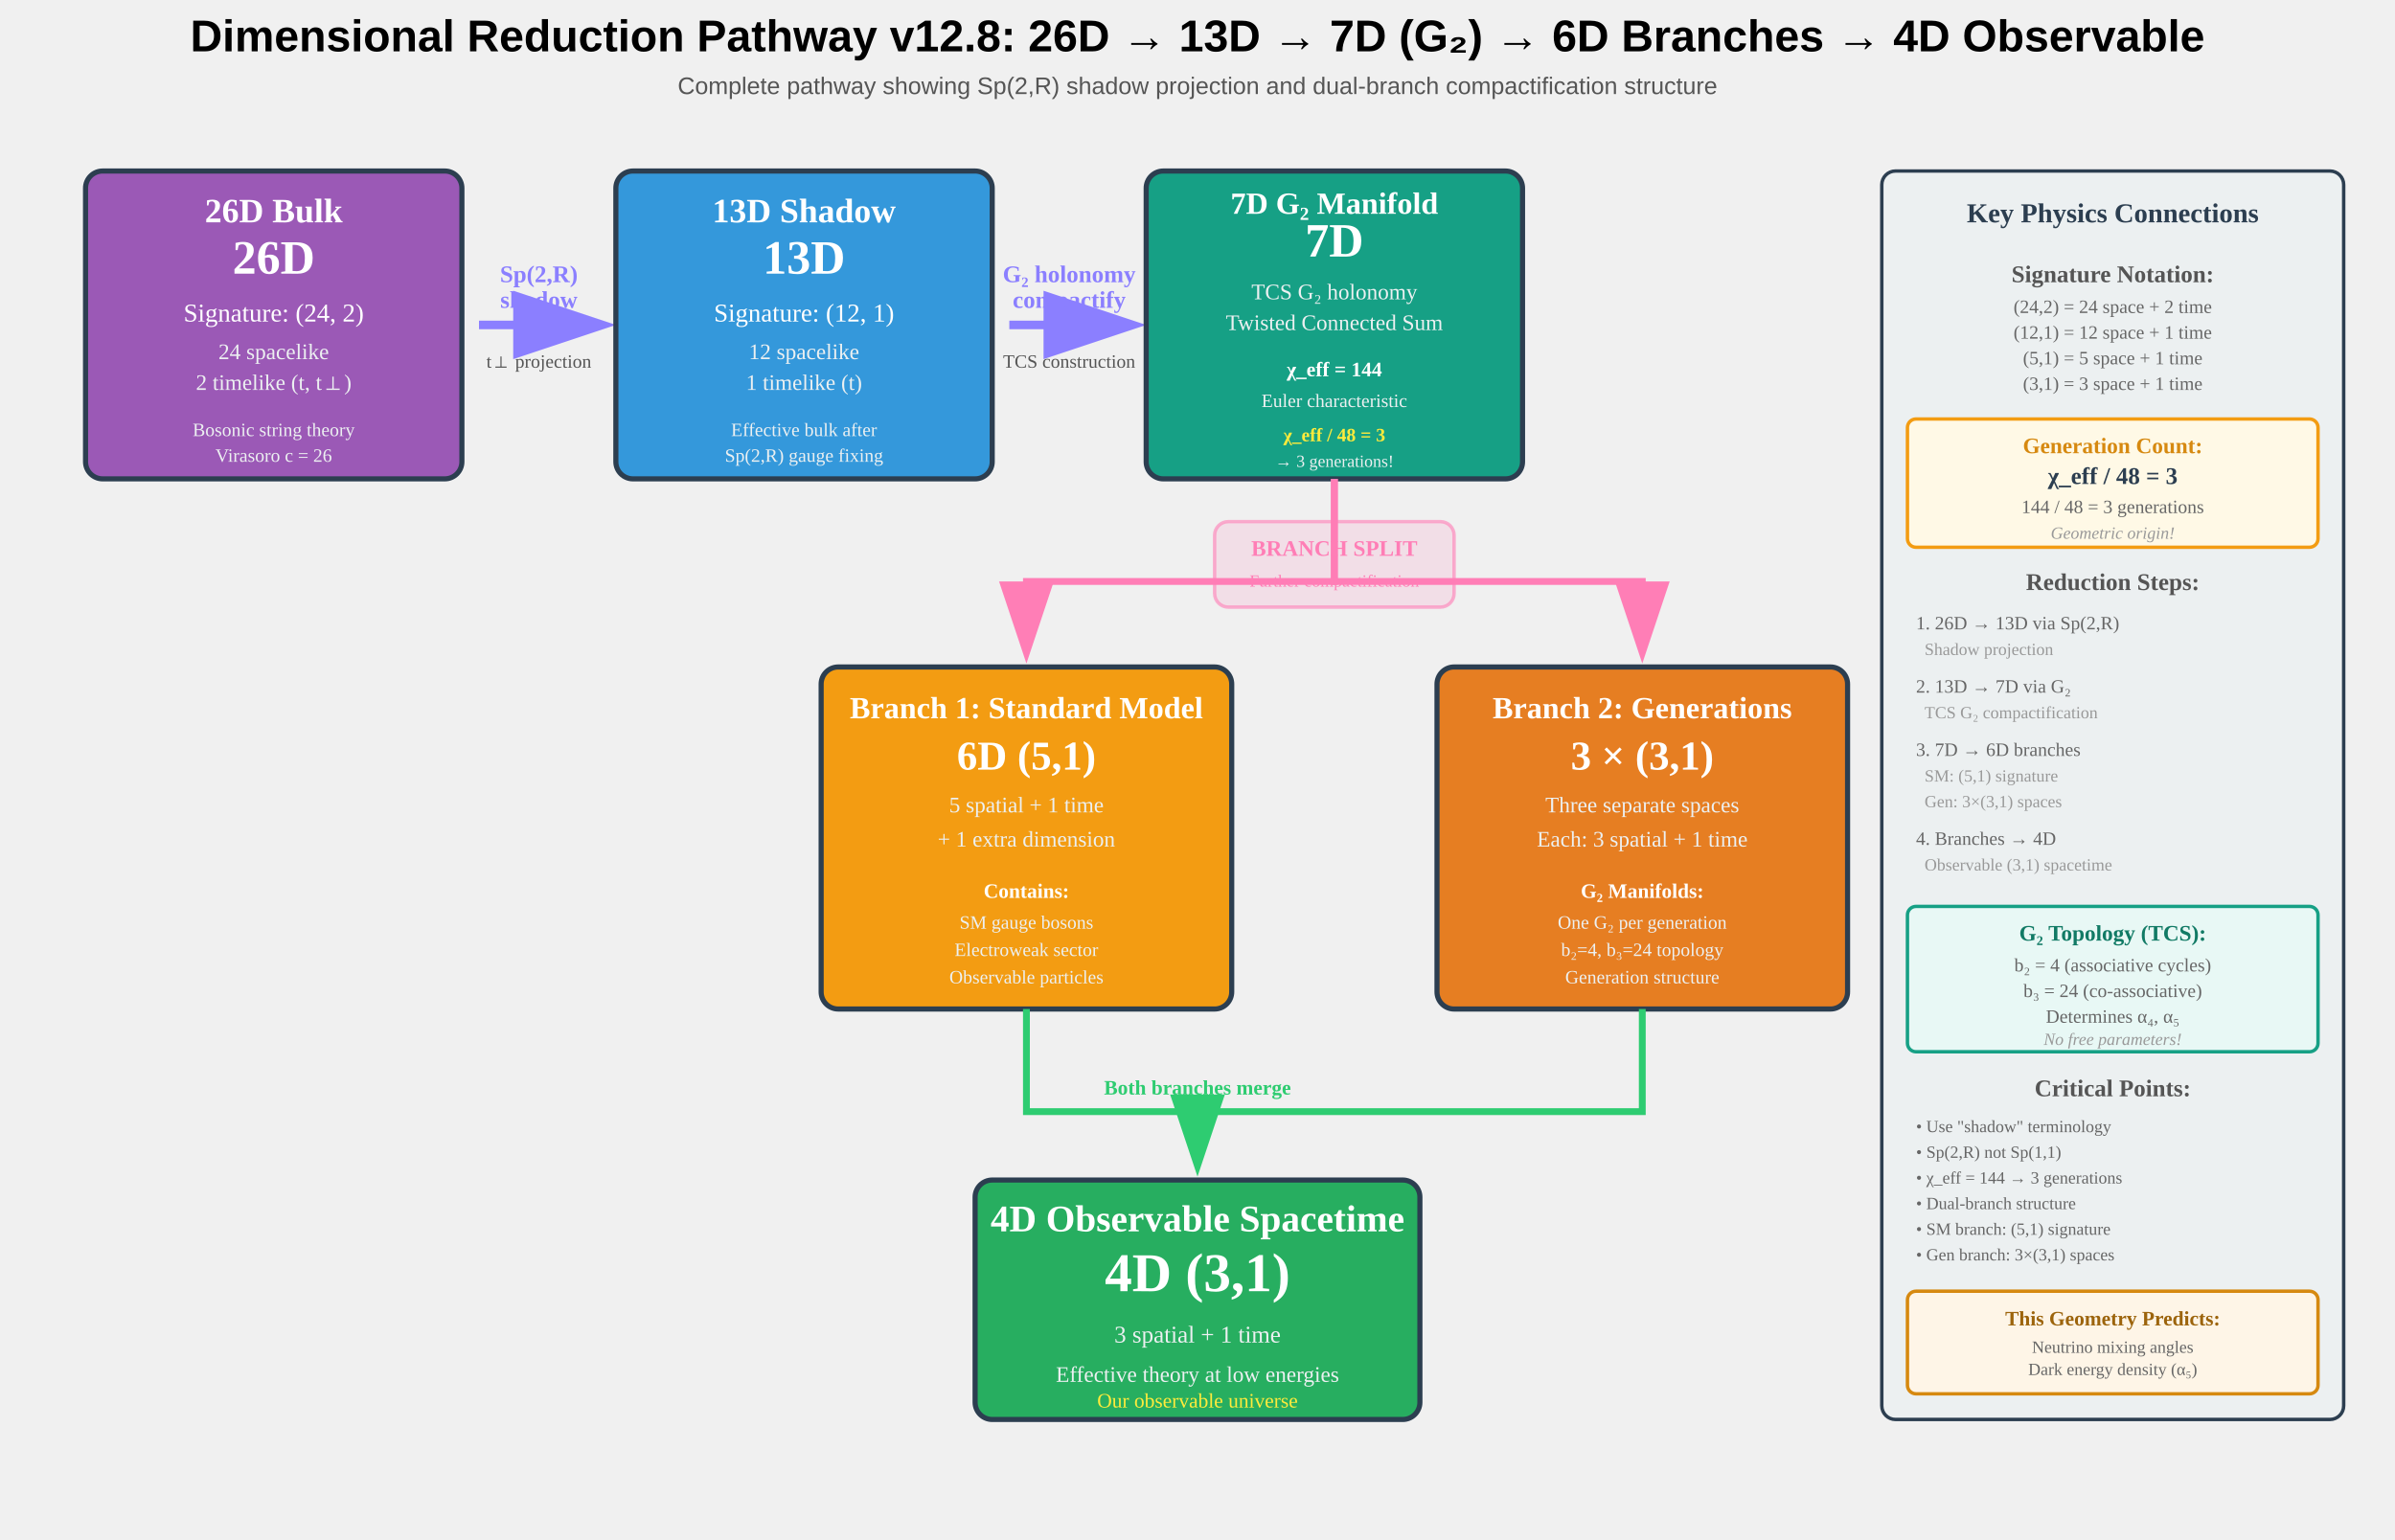
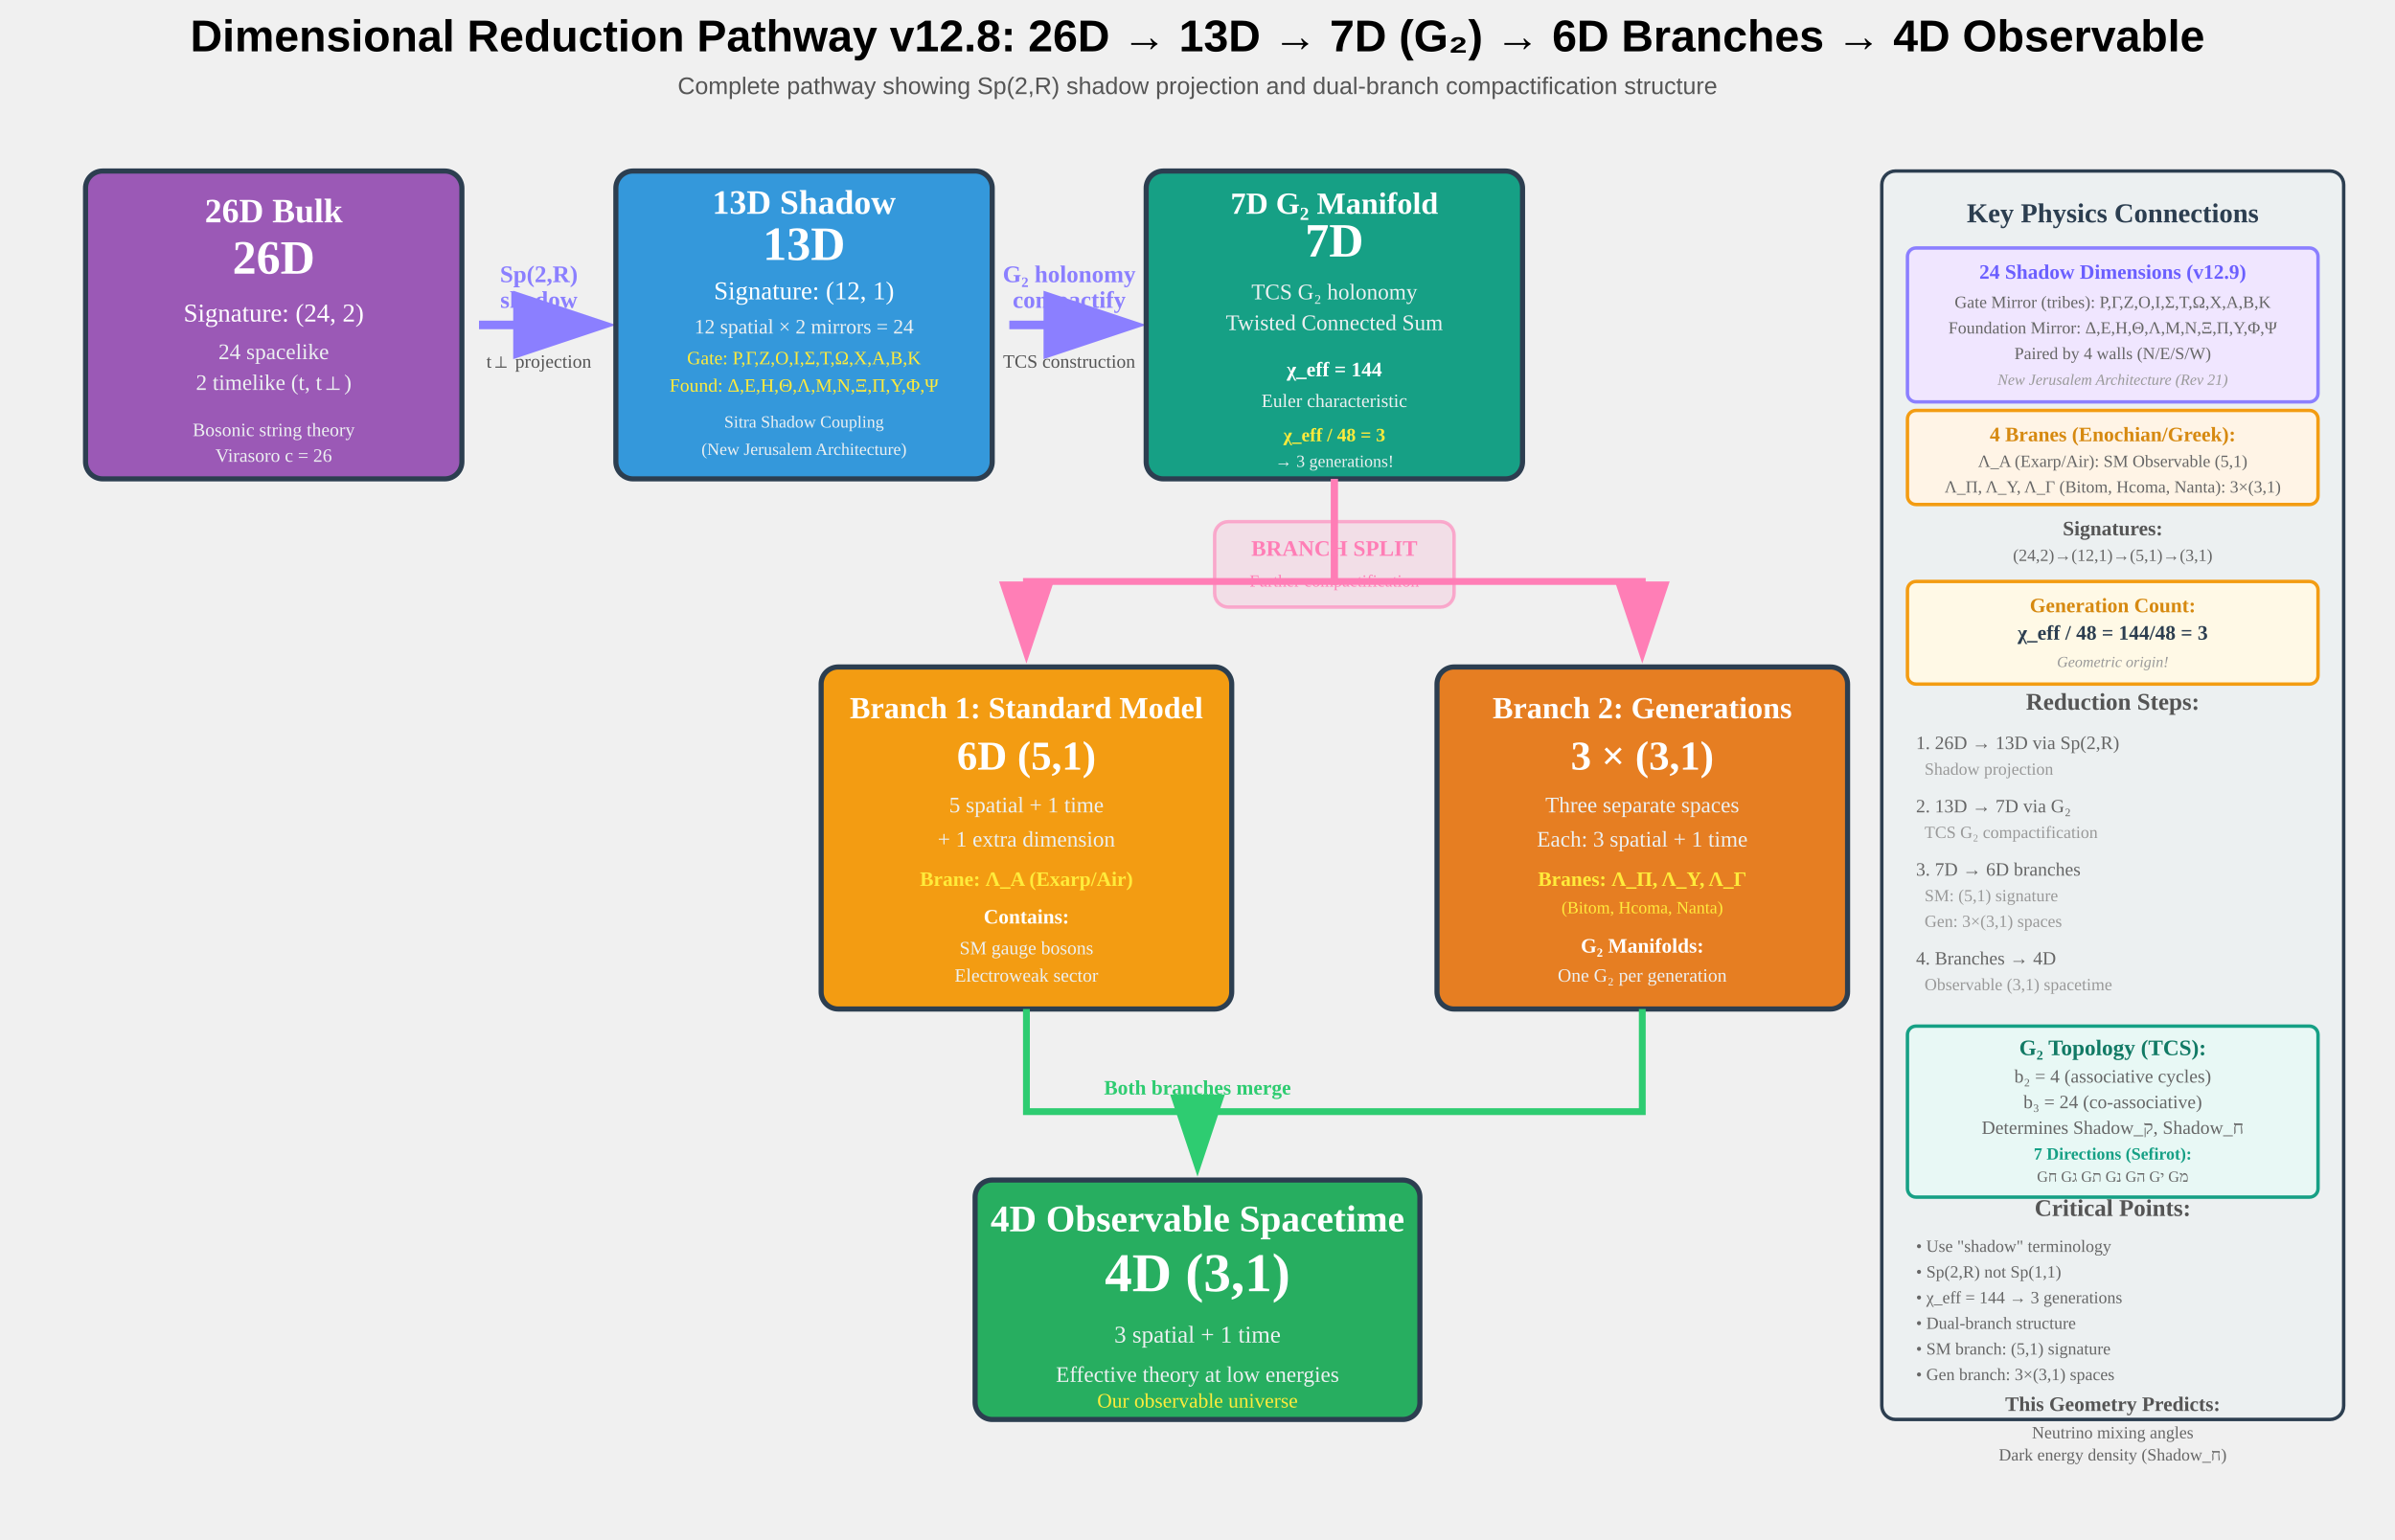
<svg xmlns="http://www.w3.org/2000/svg" width="1400" height="900">
  <text x="700" y="30" font-size="26" font-weight="bold" text-anchor="middle" font-family="Arial, sans-serif">
    Dimensional Reduction Pathway v12.8: 26D → 13D → 7D (G₂) → 6D Branches → 4D Observable
  </text>
  <text x="700" y="55" font-size="14" text-anchor="middle" font-family="Arial, sans-serif" fill="#555">
    Complete pathway showing Sp(2,R) shadow projection and dual-branch compactification structure
  </text>
  <g id="stage1">
    <rect x="50" y="100" width="220" height="180" fill="#9b59b6" stroke="#2c3e50" stroke-width="3" rx="10" />
    <text x="160" y="130" font-size="20" font-weight="bold" text-anchor="middle" fill="white">26D Bulk</text>
    <text x="160" y="160" font-size="28" font-weight="bold" text-anchor="middle" fill="white">26D</text>
    <text x="160" y="188" font-size="15" text-anchor="middle" fill="white">Signature: (24, 2)</text>
    <text x="160" y="210" font-size="13" text-anchor="middle" fill="#ecf0f1">24 spacelike</text>
    <text x="160" y="228" font-size="13" text-anchor="middle" fill="#ecf0f1">2 timelike (t, t⊥)</text>
    <text x="160" y="255" font-size="11" text-anchor="middle" fill="#ecf0f1">Bosonic string theory</text>
    <text x="160" y="270" font-size="11" text-anchor="middle" fill="#ecf0f1">Virasoro c = 26</text>
  </g>
  <g id="arrow1">
    <path d="M 280 190 L 350 190" stroke="#8b7fff" stroke-width="5" fill="none" marker-end="url(#arrowhead1)" />
    <text x="315" y="165" font-size="14" font-weight="bold" text-anchor="middle" fill="#8b7fff">Sp(2,R)</text>
    <text x="315" y="180" font-size="14" font-weight="bold" text-anchor="middle" fill="#8b7fff">shadow</text>
    <text x="315" y="215" font-size="11" text-anchor="middle" fill="#555">t⊥ projection</text>
  </g>
  <g id="stage2">
    <rect x="360" y="100" width="220" height="180" fill="#3498db" stroke="#2c3e50" stroke-width="3" rx="10" />
-     <text x="470" y="130" font-size="20" font-weight="bold" text-anchor="middle" fill="white">13D Shadow</text>
-     <text x="470" y="160" font-size="28" font-weight="bold" text-anchor="middle" fill="white">13D</text>
-     <text x="470" y="188" font-size="15" text-anchor="middle" fill="white">Signature: (12, 1)</text>
-     <text x="470" y="210" font-size="13" text-anchor="middle" fill="#ecf0f1">12 spacelike</text>
-     <text x="470" y="228" font-size="13" text-anchor="middle" fill="#ecf0f1">1 timelike (t)</text>
-     <text x="470" y="255" font-size="11" text-anchor="middle" fill="#ecf0f1">Effective bulk after</text>
-     <text x="470" y="270" font-size="11" text-anchor="middle" fill="#ecf0f1">Sp(2,R) gauge fixing</text>
+     <text x="470" y="125" font-size="20" font-weight="bold" text-anchor="middle" fill="white">13D Shadow</text>
+     <text x="470" y="152" font-size="28" font-weight="bold" text-anchor="middle" fill="white">13D</text>
+     <text x="470" y="175" font-size="15" text-anchor="middle" fill="white">Signature: (12, 1)</text>
+     <text x="470" y="195" font-size="12" text-anchor="middle" fill="#ecf0f1">12 spatial × 2 mirrors = 24</text>
+     <text x="470" y="213" font-size="11" text-anchor="middle" fill="#ffeb3b">Gate: Ρ,Γ,Ζ,Ο,Ι,Σ,Τ,Ω,Χ,Α,Β,Κ</text>
+     <text x="470" y="229" font-size="11" text-anchor="middle" fill="#ffeb3b">Found: Δ,Ε,Η,Θ,Λ,Μ,Ν,Ξ,Π,Υ,Φ,Ψ</text>
+     <text x="470" y="250" font-size="10" text-anchor="middle" fill="#ecf0f1">Sitra Shadow Coupling</text>
+     <text x="470" y="266" font-size="10" text-anchor="middle" fill="#ecf0f1">(New Jerusalem Architecture)</text>
  </g>
  <g id="arrow2">
    <path d="M 590 190 L 660 190" stroke="#8b7fff" stroke-width="5" fill="none" marker-end="url(#arrowhead1)" />
    <text x="625" y="165" font-size="14" font-weight="bold" text-anchor="middle" fill="#8b7fff">G₂ holonomy</text>
    <text x="625" y="180" font-size="14" font-weight="bold" text-anchor="middle" fill="#8b7fff">compactify</text>
    <text x="625" y="215" font-size="11" text-anchor="middle" fill="#555">TCS construction</text>
  </g>
  <g id="stage3">
    <rect x="670" y="100" width="220" height="180" fill="#16a085" stroke="#2c3e50" stroke-width="3" rx="10" />
    <text x="780" y="125" font-size="18" font-weight="bold" text-anchor="middle" fill="white">7D G₂ Manifold</text>
    <text x="780" y="150" font-size="28" font-weight="bold" text-anchor="middle" fill="white">7D</text>
    <text x="780" y="175" font-size="13" text-anchor="middle" fill="#ecf0f1">TCS G₂ holonomy</text>
    <text x="780" y="193" font-size="13" text-anchor="middle" fill="#ecf0f1">Twisted Connected Sum</text>
    <text x="780" y="220" font-size="12" font-weight="bold" text-anchor="middle" fill="white">χ_eff = 144</text>
    <text x="780" y="238" font-size="11" text-anchor="middle" fill="#ecf0f1">Euler characteristic</text>
    <text x="780" y="258" font-size="11" font-weight="bold" text-anchor="middle" fill="#ffeb3b">χ_eff / 48 = 3</text>
    <text x="780" y="273" font-size="10" text-anchor="middle" fill="#ecf0f1">→ 3 generations!</text>
  </g>
  <g id="arrow3">
    <path d="M 780 280 L 780 340 L 600 340 L 600 380" stroke="#ff7eb6" stroke-width="4" fill="none" marker-end="url(#arrowhead2)" />
    <path d="M 780 280 L 780 340 L 960 340 L 960 380" stroke="#ff7eb6" stroke-width="4" fill="none" marker-end="url(#arrowhead2)" />
    <rect x="710" y="305" width="140" height="50" rx="8" fill="rgba(255,126,182,0.15)" stroke="rgba(255,126,182,0.6)" stroke-width="2" />
    <text x="780" y="325" font-size="13" font-weight="bold" text-anchor="middle" fill="#ff7eb6">BRANCH SPLIT</text>
    <text x="780" y="343" font-size="10" text-anchor="middle" fill="#ff7eb6">Further compactification</text>
  </g>
  <g id="branch1">
    <rect x="480" y="390" width="240" height="200" fill="#f39c12" stroke="#2c3e50" stroke-width="3" rx="10" />
    <text x="600" y="420" font-size="18" font-weight="bold" text-anchor="middle" fill="white">Branch 1: Standard Model</text>
    <text x="600" y="450" font-size="24" font-weight="bold" text-anchor="middle" fill="white">6D (5,1)</text>
    <text x="600" y="475" font-size="13" text-anchor="middle" fill="#ecf0f1">5 spatial + 1 time</text>
    <text x="600" y="495" font-size="13" text-anchor="middle" fill="#ecf0f1">+ 1 extra dimension</text>
-     <text x="600" y="525" font-size="12" font-weight="bold" text-anchor="middle" fill="white">Contains:</text>
-     <text x="600" y="543" font-size="11" text-anchor="middle" fill="#ecf0f1">SM gauge bosons</text>
-     <text x="600" y="559" font-size="11" text-anchor="middle" fill="#ecf0f1">Electroweak sector</text>
-     <text x="600" y="575" font-size="11" text-anchor="middle" fill="#ecf0f1">Observable particles</text>
+     <text x="600" y="518" font-size="12" font-weight="bold" text-anchor="middle" fill="#ffeb3b">Brane: Λ_Α (Exarp/Air)</text>
+     <text x="600" y="540" font-size="12" font-weight="bold" text-anchor="middle" fill="white">Contains:</text>
+     <text x="600" y="558" font-size="11" text-anchor="middle" fill="#ecf0f1">SM gauge bosons</text>
+     <text x="600" y="574" font-size="11" text-anchor="middle" fill="#ecf0f1">Electroweak sector</text>
  </g>
  <g id="branch2">
    <rect x="840" y="390" width="240" height="200" fill="#e67e22" stroke="#2c3e50" stroke-width="3" rx="10" />
    <text x="960" y="420" font-size="18" font-weight="bold" text-anchor="middle" fill="white">Branch 2: Generations</text>
    <text x="960" y="450" font-size="24" font-weight="bold" text-anchor="middle" fill="white">3 × (3,1)</text>
    <text x="960" y="475" font-size="13" text-anchor="middle" fill="#ecf0f1">Three separate spaces</text>
    <text x="960" y="495" font-size="13" text-anchor="middle" fill="#ecf0f1">Each: 3 spatial + 1 time</text>
-     <text x="960" y="525" font-size="12" font-weight="bold" text-anchor="middle" fill="white">G₂ Manifolds:</text>
-     <text x="960" y="543" font-size="11" text-anchor="middle" fill="#ecf0f1">One G₂ per generation</text>
-     <text x="960" y="559" font-size="11" text-anchor="middle" fill="#ecf0f1">b₂=4, b₃=24 topology</text>
-     <text x="960" y="575" font-size="11" text-anchor="middle" fill="#ecf0f1">Generation structure</text>
+     <text x="960" y="518" font-size="12" font-weight="bold" text-anchor="middle" fill="#ffeb3b">Branes: Λ_Π, Λ_Υ, Λ_Γ</text>
+     <text x="960" y="534" font-size="10" text-anchor="middle" fill="#ffeb3b">(Bitom, Hcoma, Nanta)</text>
+     <text x="960" y="557" font-size="12" font-weight="bold" text-anchor="middle" fill="white">G₂ Manifolds:</text>
+     <text x="960" y="574" font-size="11" text-anchor="middle" fill="#ecf0f1">One G₂ per generation</text>
  </g>
  <g id="convergence">
    <path d="M 600 590 L 600 650 L 700 650 L 700 680" stroke="#2ecc71" stroke-width="4" fill="none" marker-end="url(#arrowhead3)" />
    <path d="M 960 590 L 960 650 L 700 650" stroke="#2ecc71" stroke-width="4" fill="none" />
    <text x="700" y="640" font-size="12" font-weight="bold" text-anchor="middle" fill="#2ecc71">Both branches merge</text>
  </g>
  <g id="stage4">
    <rect x="570" y="690" width="260" height="140" fill="#27ae60" stroke="#2c3e50" stroke-width="3" rx="10" />
    <text x="700" y="720" font-size="22" font-weight="bold" text-anchor="middle" fill="white">4D Observable Spacetime</text>
    <text x="700" y="755" font-size="32" font-weight="bold" text-anchor="middle" fill="white">4D (3,1)</text>
    <text x="700" y="785" font-size="14" text-anchor="middle" fill="#ecf0f1">3 spatial + 1 time</text>
    <text x="700" y="808" font-size="13" text-anchor="middle" fill="#ecf0f1">Effective theory at low energies</text>
    <text x="700" y="823" font-size="12" text-anchor="middle" fill="#ffeb3b">Our observable universe</text>
  </g>
  <g id="physics-box">
    <rect x="1100" y="100" width="270" height="730" fill="#ecf0f1" stroke="#2c3e50" stroke-width="2" rx="8" />
    <text x="1235" y="130" font-size="16" font-weight="bold" text-anchor="middle" fill="#2c3e50">Key Physics Connections</text>
-     <text x="1235" y="165" font-size="14" font-weight="bold" text-anchor="middle" fill="#555">Signature Notation:</text>
-     <text x="1235" y="183" font-size="11" text-anchor="middle" fill="#666">(24,2) = 24 space + 2 time</text>
-     <text x="1235" y="198" font-size="11" text-anchor="middle" fill="#666">(12,1) = 12 space + 1 time</text>
-     <text x="1235" y="213" font-size="11" text-anchor="middle" fill="#666">(5,1) = 5 space + 1 time</text>
-     <text x="1235" y="228" font-size="11" text-anchor="middle" fill="#666">(3,1) = 3 space + 1 time</text>
-     <rect x="1115" y="245" width="240" height="75" fill="#fff9e6" stroke="#f39c12" stroke-width="2" rx="5" />
-     <text x="1235" y="265" font-size="13" font-weight="bold" text-anchor="middle" fill="#d68910">Generation Count:</text>
-     <text x="1235" y="283" font-size="14" font-weight="bold" text-anchor="middle" fill="#2c3e50">χ_eff / 48 = 3</text>
-     <text x="1235" y="300" font-size="11" text-anchor="middle" fill="#666">144 / 48 = 3 generations</text>
-     <text x="1235" y="315" font-size="10" text-anchor="middle" fill="#999" font-style="italic">Geometric origin!</text>
-     <text x="1235" y="345" font-size="14" font-weight="bold" text-anchor="middle" fill="#555">Reduction Steps:</text>
-     <text x="1120" y="368" font-size="11" text-anchor="start" fill="#666">1. 26D → 13D via Sp(2,R)</text>
-     <text x="1125" y="383" font-size="10" text-anchor="start" fill="#999">Shadow projection</text>
-     <text x="1120" y="405" font-size="11" text-anchor="start" fill="#666">2. 13D → 7D via G₂</text>
-     <text x="1125" y="420" font-size="10" text-anchor="start" fill="#999">TCS G₂ compactification</text>
-     <text x="1120" y="442" font-size="11" text-anchor="start" fill="#666">3. 7D → 6D branches</text>
-     <text x="1125" y="457" font-size="10" text-anchor="start" fill="#999">SM: (5,1) signature</text>
-     <text x="1125" y="472" font-size="10" text-anchor="start" fill="#999">Gen: 3×(3,1) spaces</text>
-     <text x="1120" y="494" font-size="11" text-anchor="start" fill="#666">4. Branches → 4D</text>
-     <text x="1125" y="509" font-size="10" text-anchor="start" fill="#999">Observable (3,1) spacetime</text>
-     <rect x="1115" y="530" width="240" height="85" fill="#e8f8f5" stroke="#16a085" stroke-width="2" rx="5" />
-     <text x="1235" y="550" font-size="13" font-weight="bold" text-anchor="middle" fill="#117a65">G₂ Topology (TCS):</text>
-     <text x="1235" y="568" font-size="11" text-anchor="middle" fill="#666">b₂ = 4 (associative cycles)</text>
-     <text x="1235" y="583" font-size="11" text-anchor="middle" fill="#666">b₃ = 24 (co-associative)</text>
-     <text x="1235" y="598" font-size="11" text-anchor="middle" fill="#666">Determines α₄, α₅</text>
-     <text x="1235" y="611" font-size="10" text-anchor="middle" fill="#999" font-style="italic">No free parameters!</text>
-     <text x="1235" y="641" font-size="14" font-weight="bold" text-anchor="middle" fill="#555">Critical Points:</text>
-     <text x="1120" y="662" font-size="10" text-anchor="start" fill="#666">• Use "shadow" terminology</text>
-     <text x="1120" y="677" font-size="10" text-anchor="start" fill="#666">• Sp(2,R) not Sp(1,1)</text>
-     <text x="1120" y="692" font-size="10" text-anchor="start" fill="#666">• χ_eff = 144 → 3 generations</text>
-     <text x="1120" y="707" font-size="10" text-anchor="start" fill="#666">• Dual-branch structure</text>
-     <text x="1120" y="722" font-size="10" text-anchor="start" fill="#666">• SM branch: (5,1) signature</text>
-     <text x="1120" y="737" font-size="10" text-anchor="start" fill="#666">• Gen branch: 3×(3,1) spaces</text>
-     <rect x="1115" y="755" width="240" height="60" fill="#fef5e7" stroke="#d68910" stroke-width="2" rx="5" />
-     <text x="1235" y="775" font-size="12" font-weight="bold" text-anchor="middle" fill="#9c640c">This Geometry Predicts:</text>
-     <text x="1235" y="791" font-size="10" text-anchor="middle" fill="#666">Neutrino mixing angles</text>
-     <text x="1235" y="804" font-size="10" text-anchor="middle" fill="#666">Dark energy density (α₅)</text>
+     <rect x="1115" y="145" width="240" height="90" fill="#f0e6ff" stroke="#8b7fff" stroke-width="2" rx="5" />
+     <text x="1235" y="163" font-size="12" font-weight="bold" text-anchor="middle" fill="#6b5fff">24 Shadow Dimensions (v12.9)</text>
+     <text x="1235" y="180" font-size="10" text-anchor="middle" fill="#666">Gate Mirror (tribes): Ρ,Γ,Ζ,Ο,Ι,Σ,Τ,Ω,Χ,Α,Β,Κ</text>
+     <text x="1235" y="195" font-size="10" text-anchor="middle" fill="#666">Foundation Mirror: Δ,Ε,Η,Θ,Λ,Μ,Ν,Ξ,Π,Υ,Φ,Ψ</text>
+     <text x="1235" y="210" font-size="10" text-anchor="middle" fill="#666">Paired by 4 walls (N/E/S/W)</text>
+     <text x="1235" y="225" font-size="9" text-anchor="middle" fill="#999" font-style="italic">New Jerusalem Architecture (Rev 21)</text>
+     <rect x="1115" y="240" width="240" height="55" fill="#fff4e6" stroke="#f39c12" stroke-width="2" rx="5" />
+     <text x="1235" y="258" font-size="12" font-weight="bold" text-anchor="middle" fill="#d68910">4 Branes (Enochian/Greek):</text>
+     <text x="1235" y="273" font-size="10" text-anchor="middle" fill="#666">Λ_Α (Exarp/Air): SM Observable (5,1)</text>
+     <text x="1235" y="288" font-size="10" text-anchor="middle" fill="#666">Λ_Π, Λ_Υ, Λ_Γ (Bitom, Hcoma, Nanta): 3×(3,1)</text>
+     <text x="1235" y="313" font-size="12" font-weight="bold" text-anchor="middle" fill="#555">Signatures:</text>
+     <text x="1235" y="328" font-size="10" text-anchor="middle" fill="#666">(24,2)→(12,1)→(5,1)→(3,1)</text>
+     <rect x="1115" y="340" width="240" height="60" fill="#fff9e6" stroke="#f39c12" stroke-width="2" rx="5" />
+     <text x="1235" y="358" font-size="12" font-weight="bold" text-anchor="middle" fill="#d68910">Generation Count:</text>
+     <text x="1235" y="374" font-size="12" font-weight="bold" text-anchor="middle" fill="#2c3e50">χ_eff / 48 = 144/48 = 3</text>
+     <text x="1235" y="390" font-size="9" text-anchor="middle" fill="#999" font-style="italic">Geometric origin!</text>
+     <text x="1235" y="415" font-size="14" font-weight="bold" text-anchor="middle" fill="#555">Reduction Steps:</text>
+     <text x="1120" y="438" font-size="11" text-anchor="start" fill="#666">1. 26D → 13D via Sp(2,R)</text>
+     <text x="1125" y="453" font-size="10" text-anchor="start" fill="#999">Shadow projection</text>
+     <text x="1120" y="475" font-size="11" text-anchor="start" fill="#666">2. 13D → 7D via G₂</text>
+     <text x="1125" y="490" font-size="10" text-anchor="start" fill="#999">TCS G₂ compactification</text>
+     <text x="1120" y="512" font-size="11" text-anchor="start" fill="#666">3. 7D → 6D branches</text>
+     <text x="1125" y="527" font-size="10" text-anchor="start" fill="#999">SM: (5,1) signature</text>
+     <text x="1125" y="542" font-size="10" text-anchor="start" fill="#999">Gen: 3×(3,1) spaces</text>
+     <text x="1120" y="564" font-size="11" text-anchor="start" fill="#666">4. Branches → 4D</text>
+     <text x="1125" y="579" font-size="10" text-anchor="start" fill="#999">Observable (3,1) spacetime</text>
+     <rect x="1115" y="600" width="240" height="100" fill="#e8f8f5" stroke="#16a085" stroke-width="2" rx="5" />
+     <text x="1235" y="617" font-size="13" font-weight="bold" text-anchor="middle" fill="#117a65">G₂ Topology (TCS):</text>
+     <text x="1235" y="633" font-size="11" text-anchor="middle" fill="#666">b₂ = 4 (associative cycles)</text>
+     <text x="1235" y="648" font-size="11" text-anchor="middle" fill="#666">b₃ = 24 (co-associative)</text>
+     <text x="1235" y="663" font-size="11" text-anchor="middle" fill="#666">Determines Shadow_ק, Shadow_ח</text>
+     <text x="1235" y="678" font-size="10" font-weight="bold" text-anchor="middle" fill="#16a085">7 Directions (Sefirot):</text>
+     <text x="1235" y="691" font-size="9" text-anchor="middle" fill="#666">Gח Gג Gת Gנ Gה Gי Gמ</text>
+     <text x="1235" y="711" font-size="14" font-weight="bold" text-anchor="middle" fill="#555">Critical Points:</text>
+     <text x="1120" y="732" font-size="10" text-anchor="start" fill="#666">• Use "shadow" terminology</text>
+     <text x="1120" y="747" font-size="10" text-anchor="start" fill="#666">• Sp(2,R) not Sp(1,1)</text>
+     <text x="1120" y="762" font-size="10" text-anchor="start" fill="#666">• χ_eff = 144 → 3 generations</text>
+     <text x="1120" y="777" font-size="10" text-anchor="start" fill="#666">• Dual-branch structure</text>
+     <text x="1120" y="792" font-size="10" text-anchor="start" fill="#666">• SM branch: (5,1) signature</text>
+     <text x="1120" y="807" font-size="10" text-anchor="start" fill="#666">• Gen branch: 3×(3,1) spaces</text>
+     <rect x="1115" y="820" width="240" height="0" fill="#fef5e7" stroke="#d68910" stroke-width="0" rx="5" />
+     <text x="1235" y="825" font-size="12" font-weight="bold" text-anchor="middle" fill="#555">This Geometry Predicts:</text>
+     <text x="1235" y="841" font-size="10" text-anchor="middle" fill="#666">Neutrino mixing angles</text>
+     <text x="1235" y="854" font-size="10" text-anchor="middle" fill="#666">Dark energy density (Shadow_ח)</text>
  </g>
  <defs>
    <marker id="arrowhead1" markerWidth="12" markerHeight="12" refX="10" refY="4" orient="auto">
      <polygon points="0 0, 12 4, 0 8" fill="#8b7fff" />
    </marker>
    <marker id="arrowhead2" markerWidth="12" markerHeight="12" refX="10" refY="4" orient="auto">
      <polygon points="0 0, 12 4, 0 8" fill="#ff7eb6" />
    </marker>
    <marker id="arrowhead3" markerWidth="12" markerHeight="12" refX="10" refY="4" orient="auto">
      <polygon points="0 0, 12 4, 0 8" fill="#2ecc71" />
    </marker>
  </defs>
</svg>
